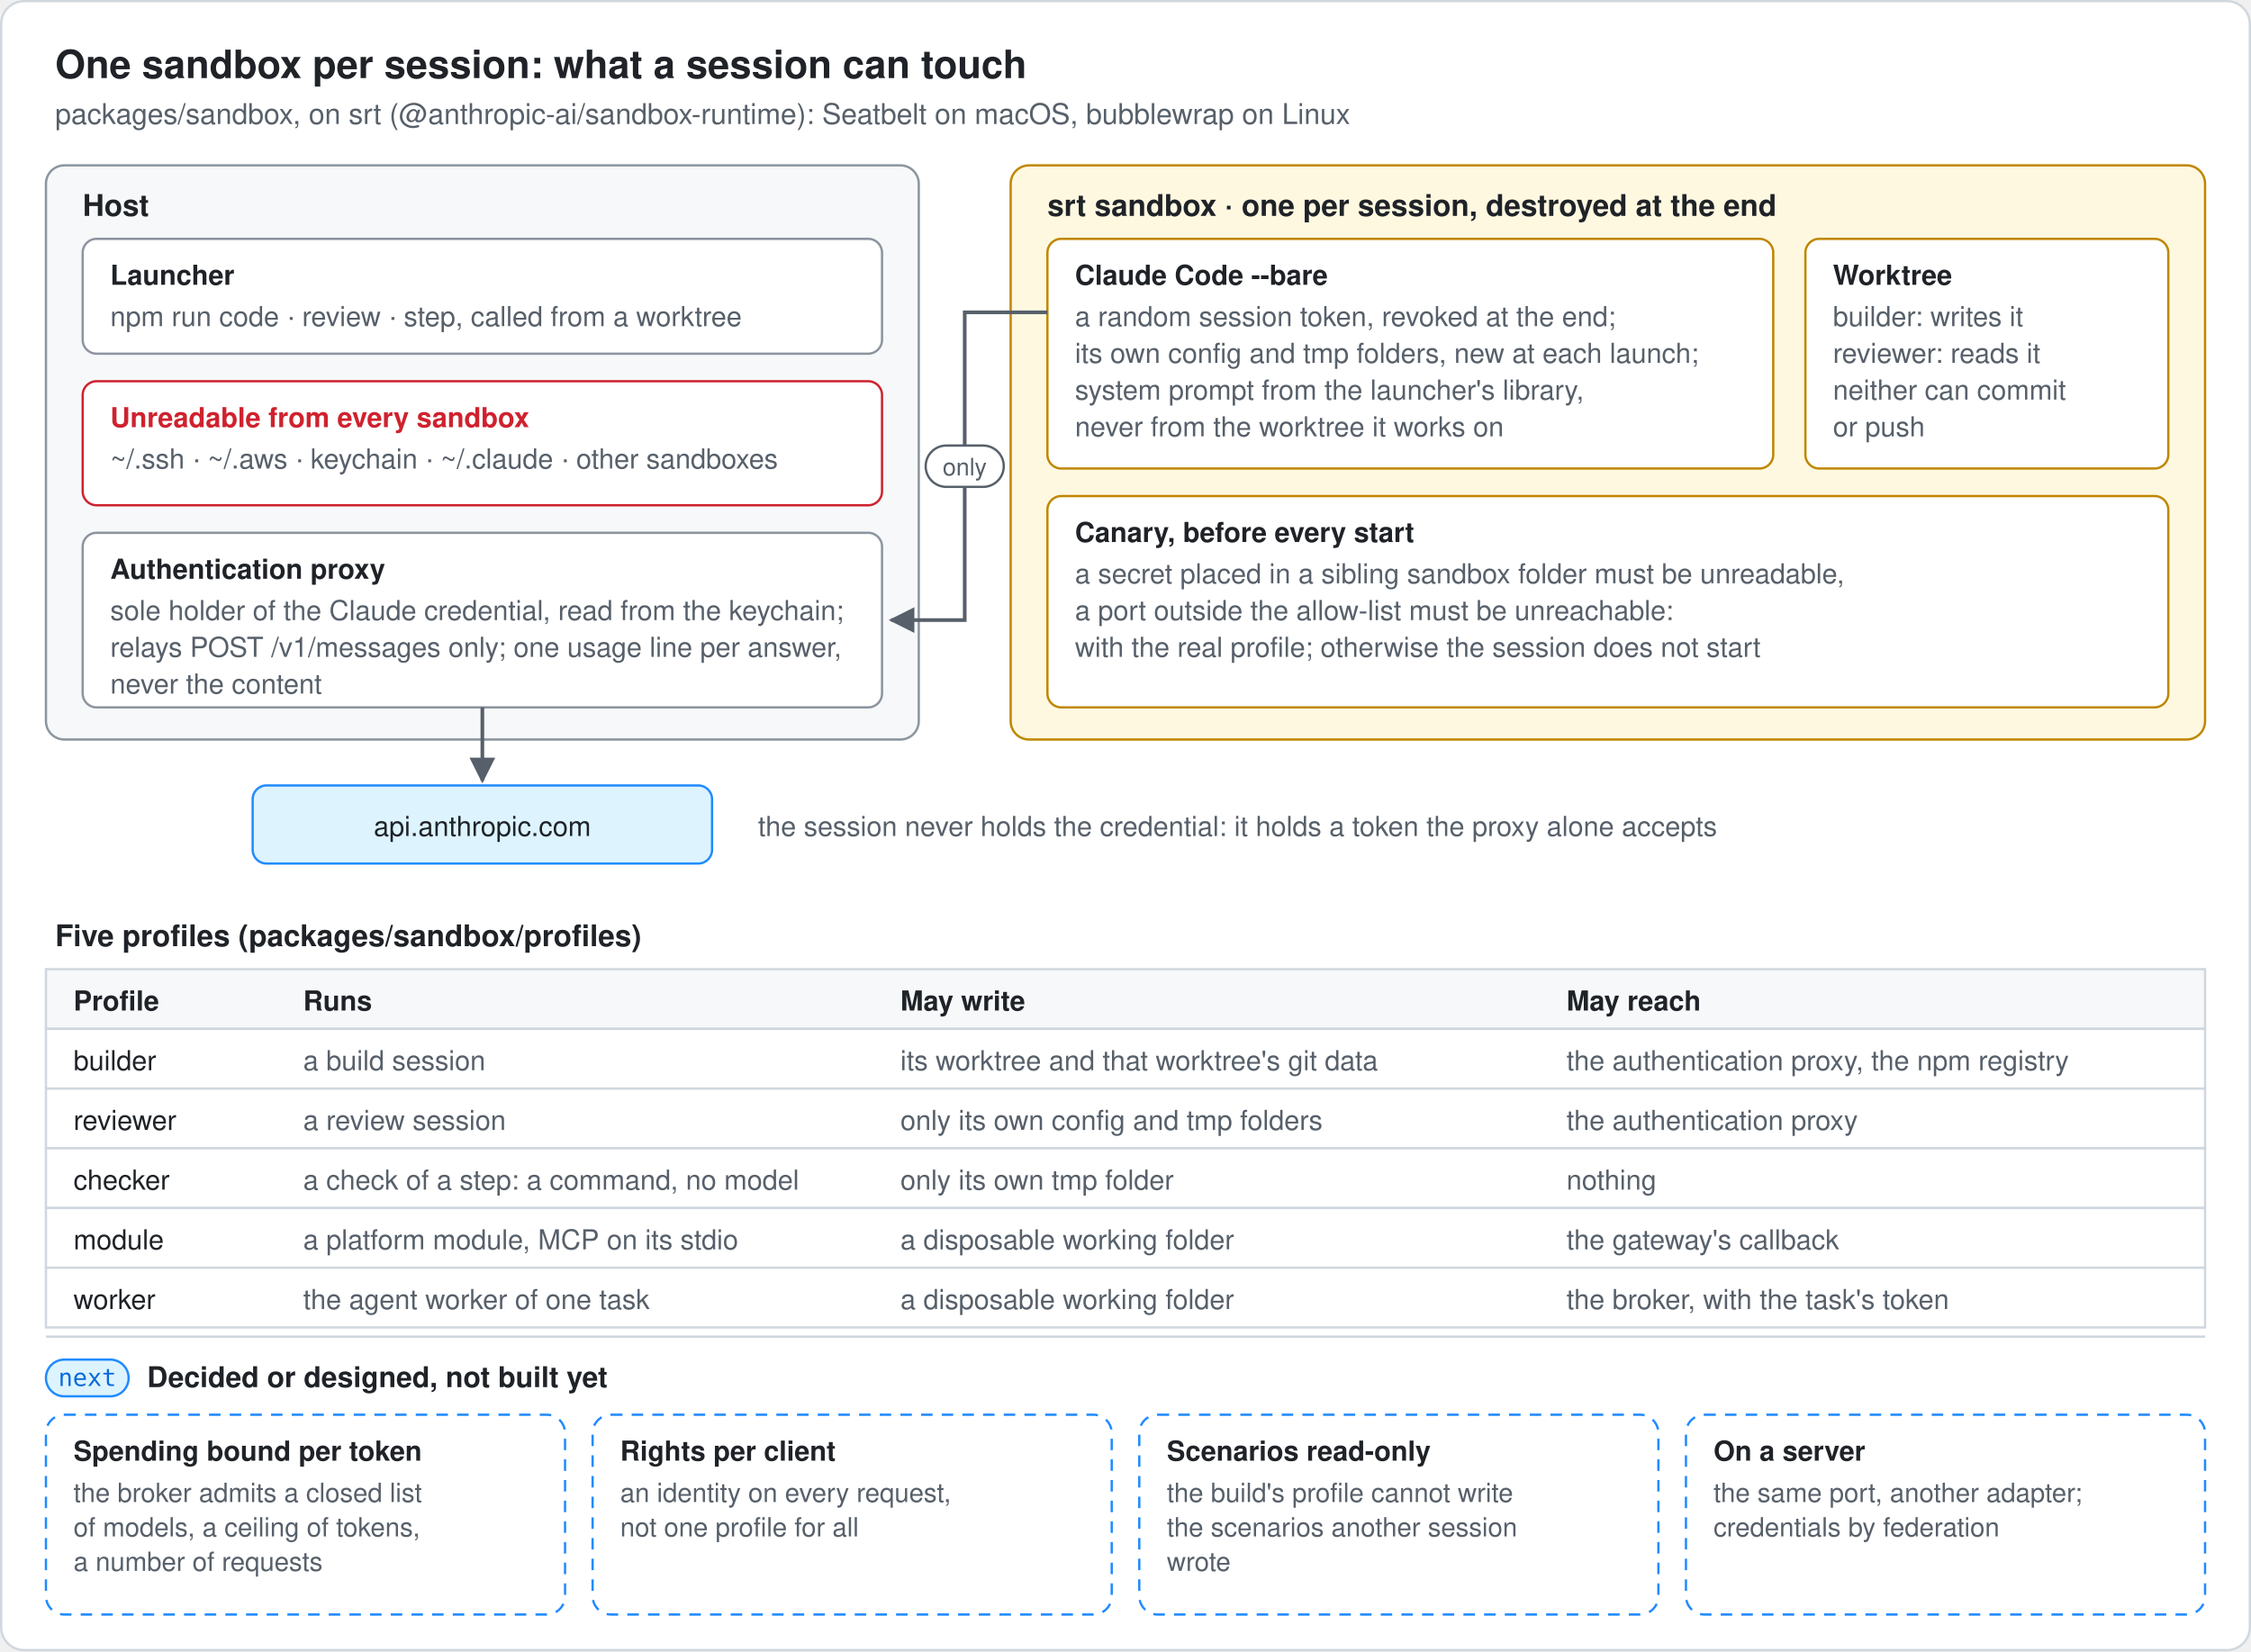
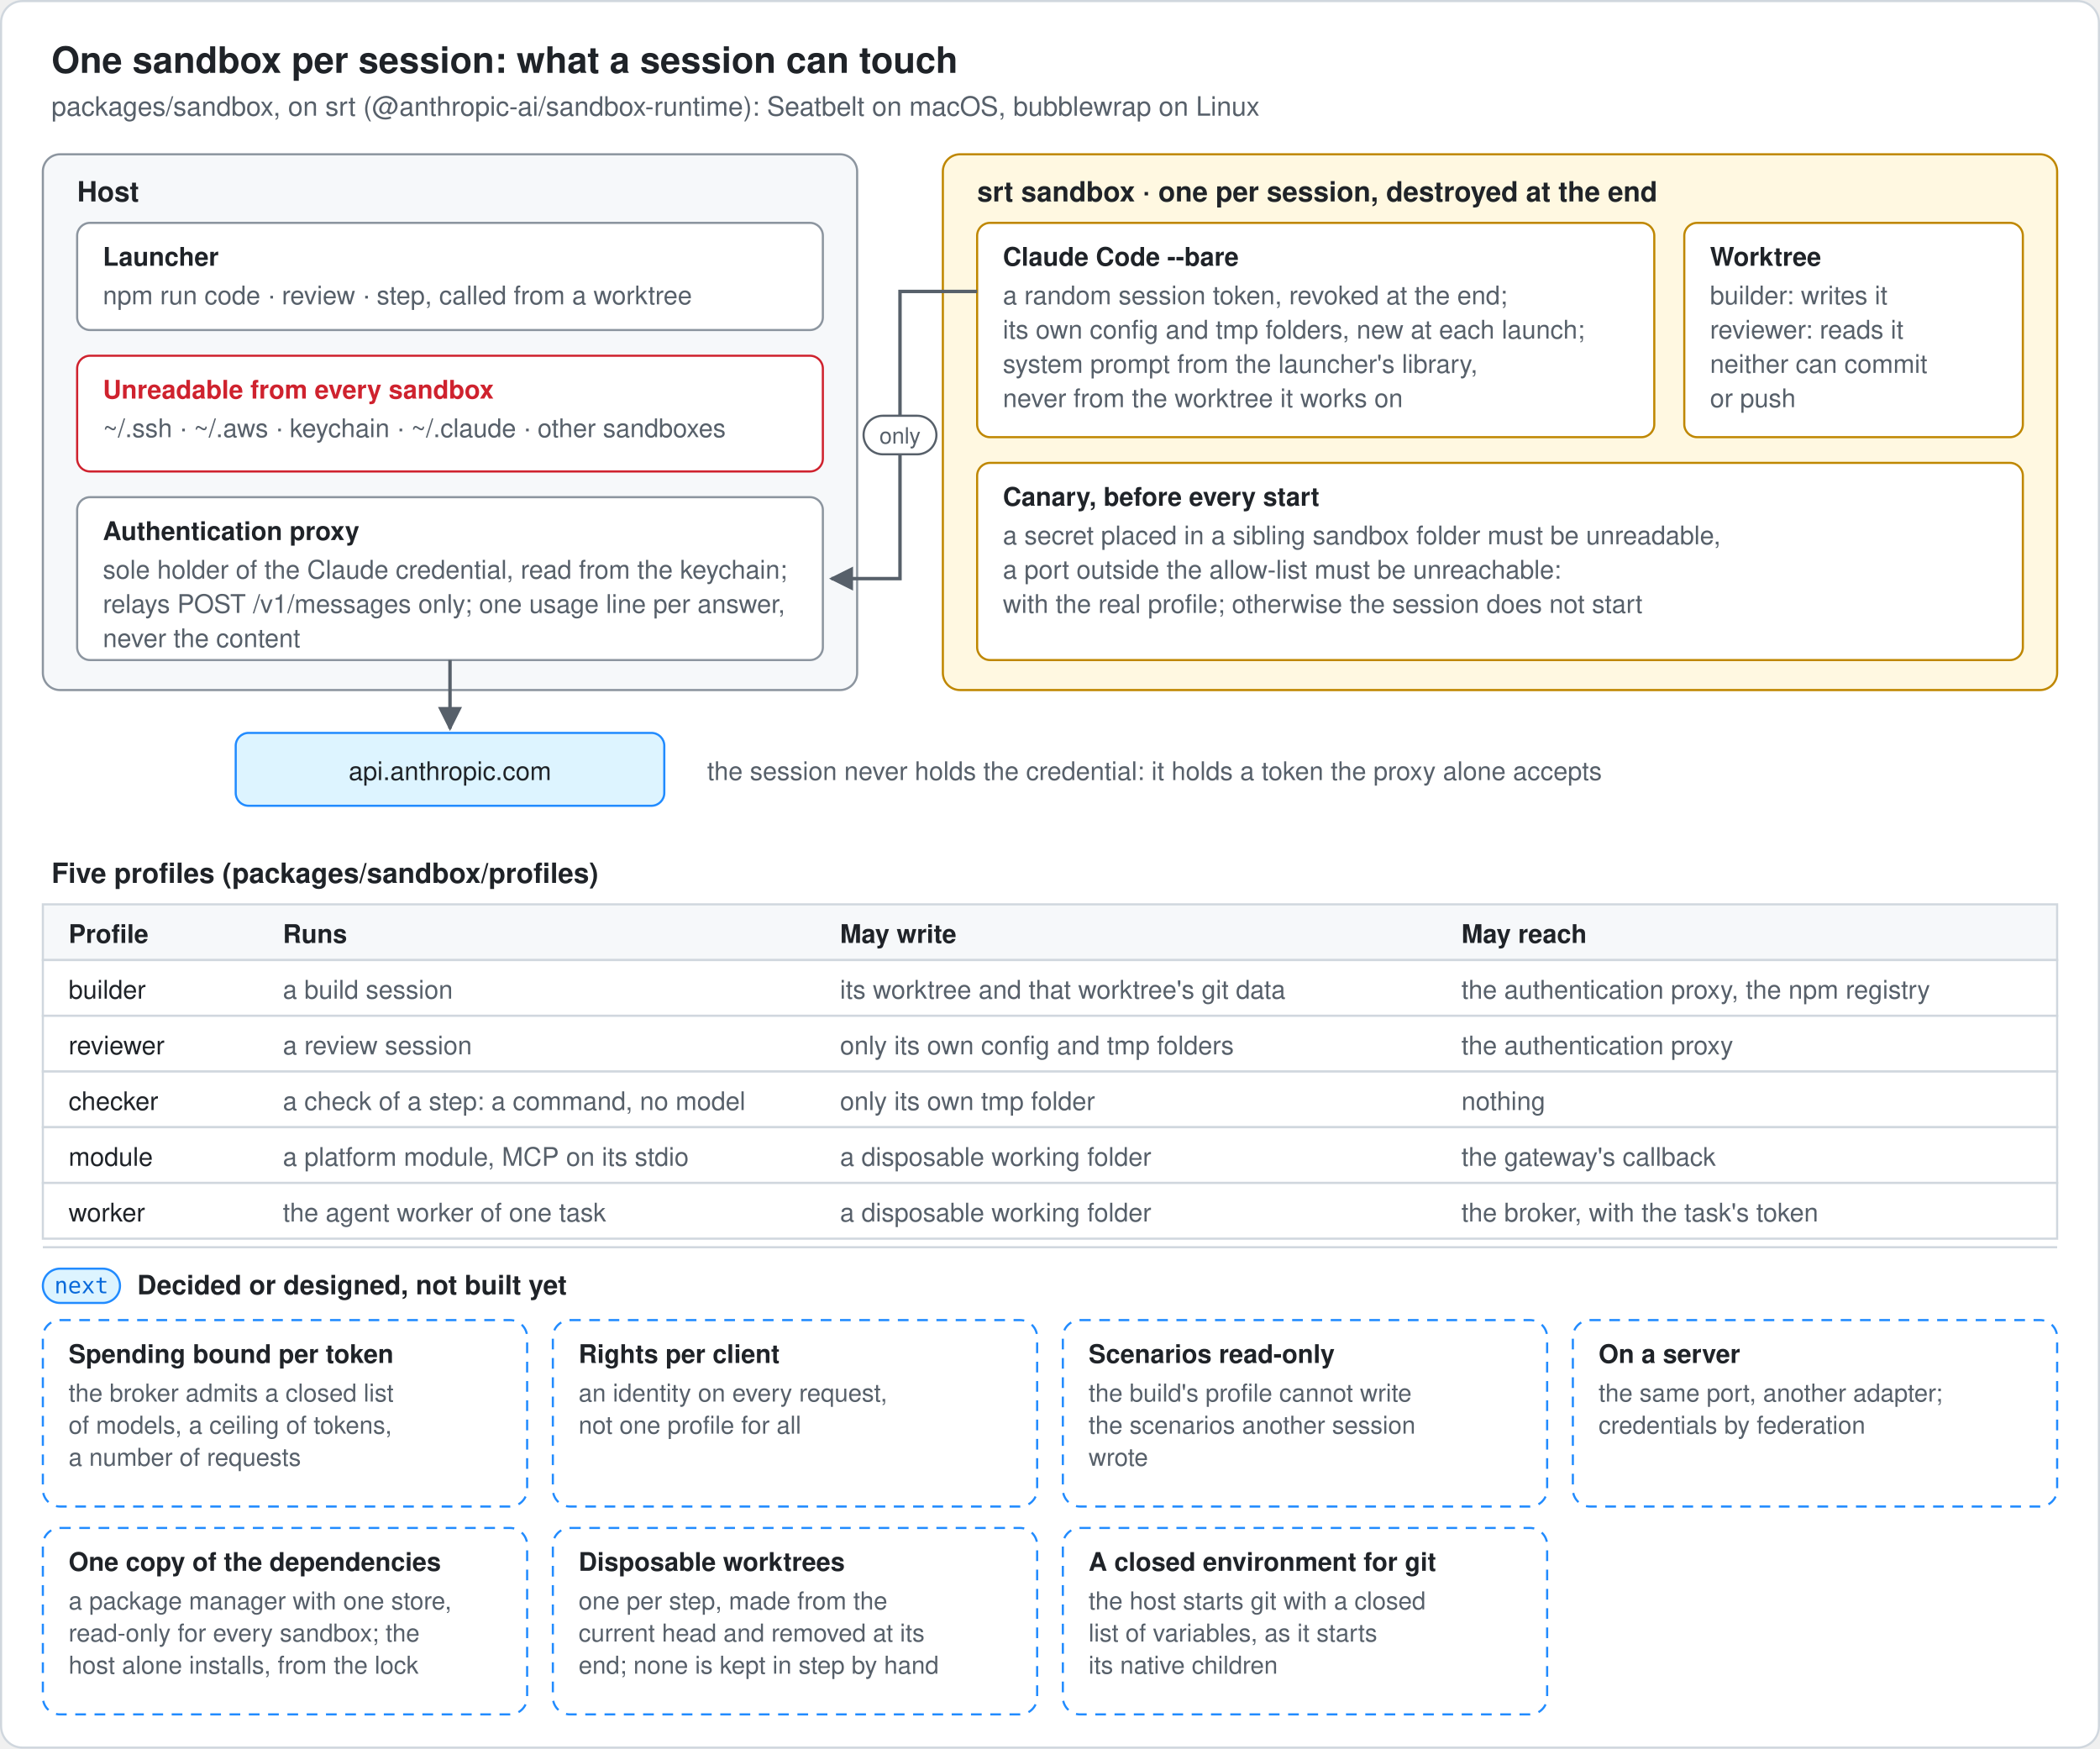
- <svg xmlns="http://www.w3.org/2000/svg" viewBox="0 0 980 719" width="980" height="719" role="img" aria-labelledby="t d" font-family="-apple-system, 'Segoe UI', Helvetica, Arial, sans-serif">
+ <svg xmlns="http://www.w3.org/2000/svg" viewBox="0 0 980 816" width="980" height="816" role="img" aria-labelledby="t d" font-family="-apple-system, 'Segoe UI', Helvetica, Arial, sans-serif">
  <defs>
    <marker id="a" viewBox="0 0 10 10" refX="9" refY="5" markerWidth="7" markerHeight="7" orient="auto-start-reverse">
      <path d="M0 0L10 5L0 10z" fill="#57606a" />
    </marker>
  </defs>
-   <rect x="0.5" y="0.5" width="979" height="718" rx="10" fill="#ffffff" stroke="#d0d7de" />
+   <rect x="0.5" y="0.5" width="979" height="815" rx="10" fill="#ffffff" stroke="#d0d7de" />
  <text x="24" y="34" font-size="17" font-weight="600" fill="#1f2328">One sandbox per session: what a session can touch</text>
  <text x="24" y="54" font-size="12.5" fill="#57606a">packages/sandbox, on srt (@anthropic-ai/sandbox-runtime): Seatbelt on macOS, bubblewrap on Linux</text>
  <rect x="20" y="72" width="380" height="250" rx="8" fill="#f6f8fa" stroke="#8c959f" />
  <text x="36" y="94" font-size="13" font-weight="600" fill="#1f2328">Host</text>
  <g font-size="12">
    <rect x="36" y="104" width="348" height="50" rx="6" fill="#ffffff" stroke="#8c959f" />
    <text x="48" y="124" font-weight="600" fill="#1f2328">Launcher</text>
    <text x="48" y="142" fill="#57606a">npm run code · review · step, called from a worktree</text>
    <rect x="36" y="166" width="348" height="54" rx="6" fill="#ffffff" stroke="#cf222e" />
    <text x="48" y="186" font-weight="600" fill="#cf222e">Unreadable from every sandbox</text>
    <text x="48" y="204" fill="#57606a">~/.ssh · ~/.aws · keychain · ~/.claude · other sandboxes</text>
    <rect x="36" y="232" width="348" height="76" rx="6" fill="#ffffff" stroke="#8c959f" />
    <text x="48" y="252" font-weight="600" fill="#1f2328">Authentication proxy</text>
    <text x="48" y="270" fill="#57606a">sole holder of the Claude credential, read from the keychain;</text>
    <text x="48" y="286" fill="#57606a">relays POST /v1/messages only; one usage line per answer,</text>
    <text x="48" y="302" fill="#57606a">never the content</text>
  </g>
  <rect x="440" y="72" width="520" height="250" rx="8" fill="#fff8e1" stroke="#bf8700" />
  <text x="456" y="94" font-size="13" font-weight="600" fill="#1f2328">srt sandbox · one per session, destroyed at the end</text>
  <g font-size="12">
    <rect x="456" y="104" width="316" height="100" rx="6" fill="#ffffff" stroke="#bf8700" />
    <text x="468" y="124" font-weight="600" fill="#1f2328">Claude Code --bare</text>
    <text x="468" y="142" fill="#57606a">a random session token, revoked at the end;</text>
    <text x="468" y="158" fill="#57606a">its own config and tmp folders, new at each launch;</text>
    <text x="468" y="174" fill="#57606a">system prompt from the launcher's library,</text>
    <text x="468" y="190" fill="#57606a">never from the worktree it works on</text>
    <rect x="786" y="104" width="158" height="100" rx="6" fill="#ffffff" stroke="#bf8700" />
    <text x="798" y="124" font-weight="600" fill="#1f2328">Worktree</text>
    <text x="798" y="142" fill="#57606a">builder: writes it</text>
    <text x="798" y="158" fill="#57606a">reviewer: reads it</text>
    <text x="798" y="174" fill="#57606a">neither can commit</text>
    <text x="798" y="190" fill="#57606a">or push</text>
    <rect x="456" y="216" width="488" height="92" rx="6" fill="#ffffff" stroke="#bf8700" />
    <text x="468" y="236" font-weight="600" fill="#1f2328">Canary, before every start</text>
    <text x="468" y="254" fill="#57606a">a secret placed in a sibling sandbox folder must be unreadable,</text>
    <text x="468" y="270" fill="#57606a">a port outside the allow-list must be unreachable:</text>
    <text x="468" y="286" fill="#57606a">with the real profile; otherwise the session does not start</text>
  </g>
  <path d="M456 136H420V270H388" stroke="#57606a" stroke-width="1.6" fill="none" marker-end="url(#a)" />
  <rect x="403" y="194" width="34" height="18" rx="9" fill="#ffffff" stroke="#57606a" />
  <text x="420" y="207" text-anchor="middle" font-size="10.5" fill="#57606a">only</text>
  <rect x="110" y="342" width="200" height="34" rx="6" fill="#ddf4ff" stroke="#218bff" />
  <text x="210" y="364" text-anchor="middle" font-size="12" fill="#1f2328">api.anthropic.com</text>
  <path d="M210 308V340" stroke="#57606a" stroke-width="1.6" fill="none" marker-end="url(#a)" />
  <text x="330" y="364" font-size="12" fill="#57606a">the session never holds the credential: it holds a token the proxy alone accepts</text>
  <text x="24" y="412" font-size="13" font-weight="600" fill="#1f2328">Five profiles (packages/sandbox/profiles)</text>
  <g font-size="12">
    <rect x="20" y="422" width="940" height="26" fill="#f6f8fa" stroke="#d0d7de" />
    <rect x="20" y="448" width="940" height="26" fill="#ffffff" stroke="#d0d7de" />
    <rect x="20" y="474" width="940" height="26" fill="#ffffff" stroke="#d0d7de" />
    <rect x="20" y="500" width="940" height="26" fill="#ffffff" stroke="#d0d7de" />
    <rect x="20" y="526" width="940" height="26" fill="#ffffff" stroke="#d0d7de" />
    <rect x="20" y="552" width="940" height="26" fill="#ffffff" stroke="#d0d7de" />
    <g font-weight="600" fill="#1f2328">
      <text x="32" y="440">Profile</text>
      <text x="132" y="440">Runs</text>
      <text x="392" y="440">May write</text>
      <text x="682" y="440">May reach</text>
    </g>
    <g fill="#1f2328">
      <text x="32" y="466">builder</text>
      <text x="32" y="492">reviewer</text>
      <text x="32" y="518">checker</text>
      <text x="32" y="544">module</text>
      <text x="32" y="570">worker</text>
    </g>
    <g fill="#57606a">
      <text x="132" y="466">a build session</text>
      <text x="392" y="466">its worktree and that worktree's git data</text>
      <text x="682" y="466">the authentication proxy, the npm registry</text>
      <text x="132" y="492">a review session</text>
      <text x="392" y="492">only its own config and tmp folders</text>
      <text x="682" y="492">the authentication proxy</text>
      <text x="132" y="518">a check of a step: a command, no model</text>
      <text x="392" y="518">only its own tmp folder</text>
      <text x="682" y="518">nothing</text>
      <text x="132" y="544">a platform module, MCP on its stdio</text>
      <text x="392" y="544">a disposable working folder</text>
      <text x="682" y="544">the gateway's callback</text>
      <text x="132" y="570">the agent worker of one task</text>
      <text x="392" y="570">a disposable working folder</text>
      <text x="682" y="570">the broker, with the task's token</text>
    </g>
  </g>
  <path d="M20 582H960" stroke="#d0d7de" />
  <rect x="20" y="592" width="36" height="16" rx="8" fill="#ddf4ff" stroke="#218bff" />
  <text x="38" y="603.5" text-anchor="middle" font-family="ui-monospace, SFMono-Regular, Menlo, monospace" font-size="10.5" fill="#0969da">next</text>
  <text x="64" y="604" font-size="12.5" font-weight="600" fill="#1f2328">Decided or designed, not built yet</text>
  <rect x="20" y="616" width="226" height="87" rx="8" fill="#ffffff" stroke="#218bff" stroke-dasharray="5 4" />
  <text x="32" y="636" font-size="12" font-weight="600" fill="#1f2328">Spending bound per token</text>
  <text x="32" y="654" font-size="11.5" fill="#57606a">the broker admits a closed list</text>
  <text x="32" y="669" font-size="11.5" fill="#57606a">of models, a ceiling of tokens,</text>
  <text x="32" y="684" font-size="11.5" fill="#57606a">a number of requests</text>
  <rect x="258" y="616" width="226" height="87" rx="8" fill="#ffffff" stroke="#218bff" stroke-dasharray="5 4" />
  <text x="270" y="636" font-size="12" font-weight="600" fill="#1f2328">Rights per client</text>
  <text x="270" y="654" font-size="11.5" fill="#57606a">an identity on every request,</text>
  <text x="270" y="669" font-size="11.5" fill="#57606a">not one profile for all</text>
  <rect x="496" y="616" width="226" height="87" rx="8" fill="#ffffff" stroke="#218bff" stroke-dasharray="5 4" />
  <text x="508" y="636" font-size="12" font-weight="600" fill="#1f2328">Scenarios read-only</text>
  <text x="508" y="654" font-size="11.5" fill="#57606a">the build's profile cannot write</text>
  <text x="508" y="669" font-size="11.5" fill="#57606a">the scenarios another session</text>
  <text x="508" y="684" font-size="11.5" fill="#57606a">wrote</text>
  <rect x="734" y="616" width="226" height="87" rx="8" fill="#ffffff" stroke="#218bff" stroke-dasharray="5 4" />
  <text x="746" y="636" font-size="12" font-weight="600" fill="#1f2328">On a server</text>
  <text x="746" y="654" font-size="11.5" fill="#57606a">the same port, another adapter;</text>
  <text x="746" y="669" font-size="11.5" fill="#57606a">credentials by federation</text>
+   <rect x="20" y="713" width="226" height="87" rx="8" fill="#ffffff" stroke="#218bff" stroke-dasharray="5 4" />
+   <text x="32" y="733" font-size="12" font-weight="600" fill="#1f2328">One copy of the dependencies</text>
+   <text x="32" y="751" font-size="11.5" fill="#57606a">a package manager with one store,</text>
+   <text x="32" y="766" font-size="11.5" fill="#57606a">read-only for every sandbox; the</text>
+   <text x="32" y="781" font-size="11.5" fill="#57606a">host alone installs, from the lock</text>
+   <rect x="258" y="713" width="226" height="87" rx="8" fill="#ffffff" stroke="#218bff" stroke-dasharray="5 4" />
+   <text x="270" y="733" font-size="12" font-weight="600" fill="#1f2328">Disposable worktrees</text>
+   <text x="270" y="751" font-size="11.5" fill="#57606a">one per step, made from the</text>
+   <text x="270" y="766" font-size="11.5" fill="#57606a">current head and removed at its</text>
+   <text x="270" y="781" font-size="11.5" fill="#57606a">end; none is kept in step by hand</text>
+   <rect x="496" y="713" width="226" height="87" rx="8" fill="#ffffff" stroke="#218bff" stroke-dasharray="5 4" />
+   <text x="508" y="733" font-size="12" font-weight="600" fill="#1f2328">A closed environment for git</text>
+   <text x="508" y="751" font-size="11.5" fill="#57606a">the host starts git with a closed</text>
+   <text x="508" y="766" font-size="11.5" fill="#57606a">list of variables, as it starts</text>
+   <text x="508" y="781" font-size="11.5" fill="#57606a">its native children</text>
</svg>
